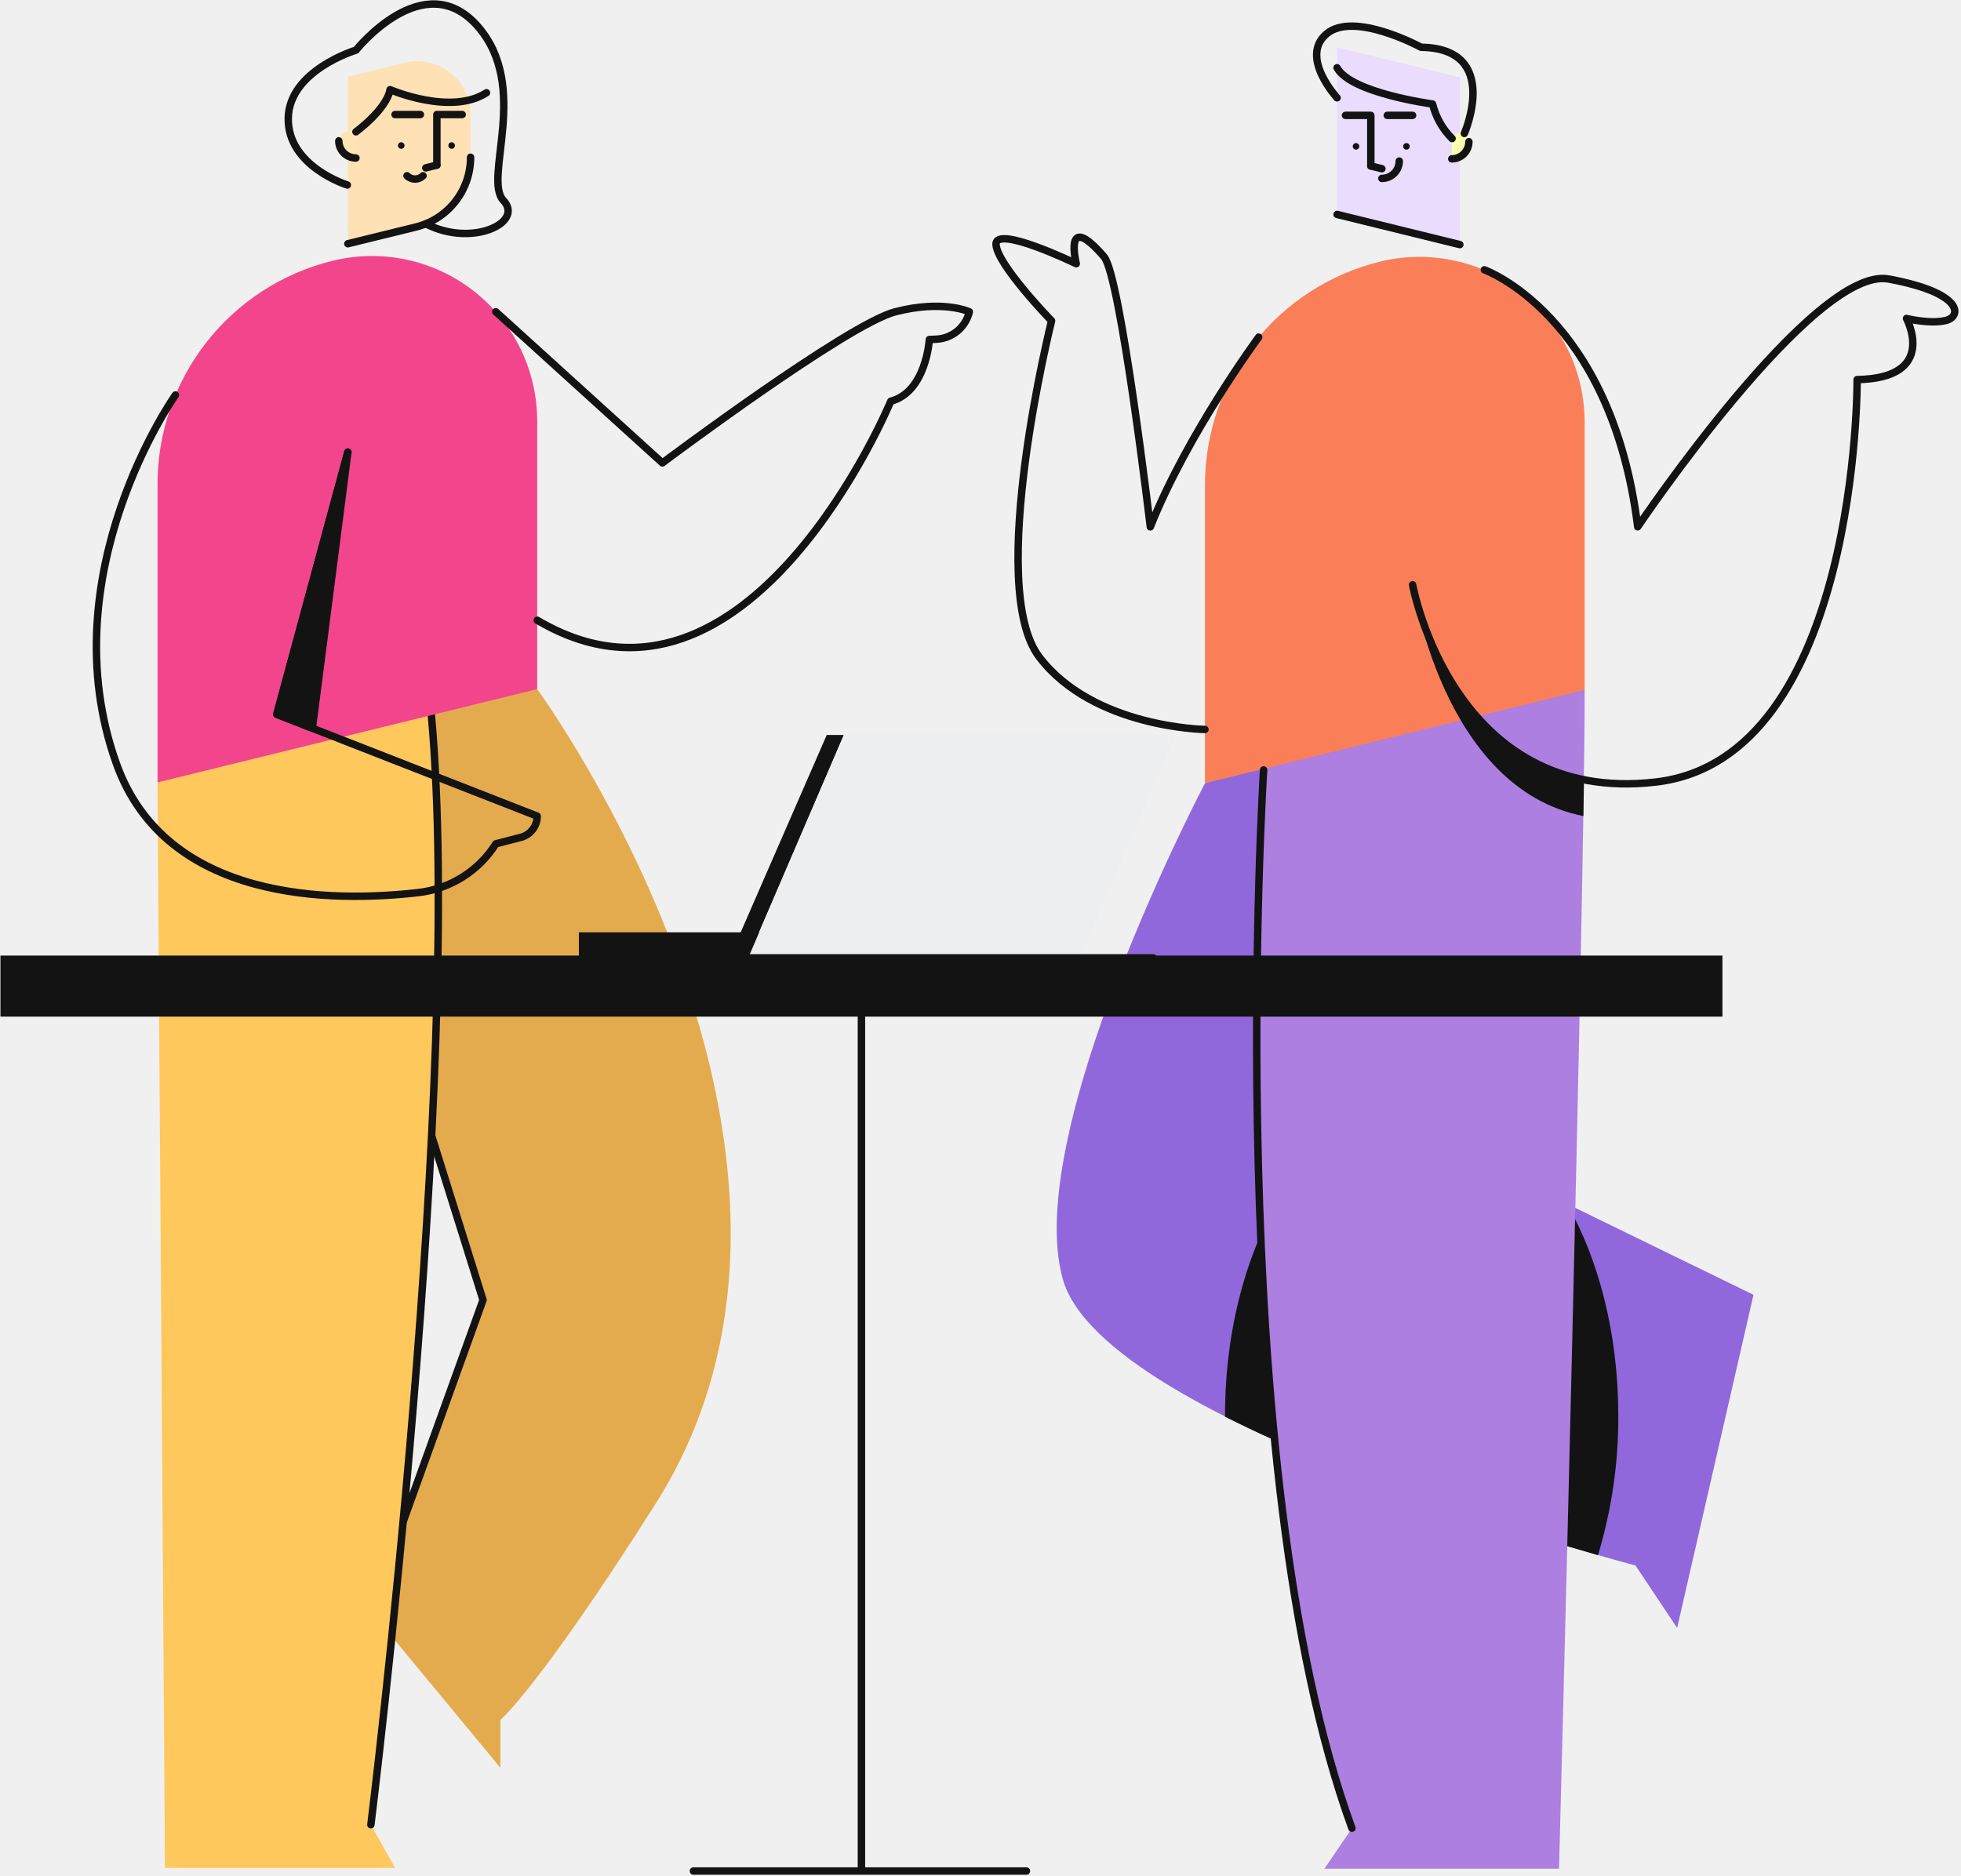
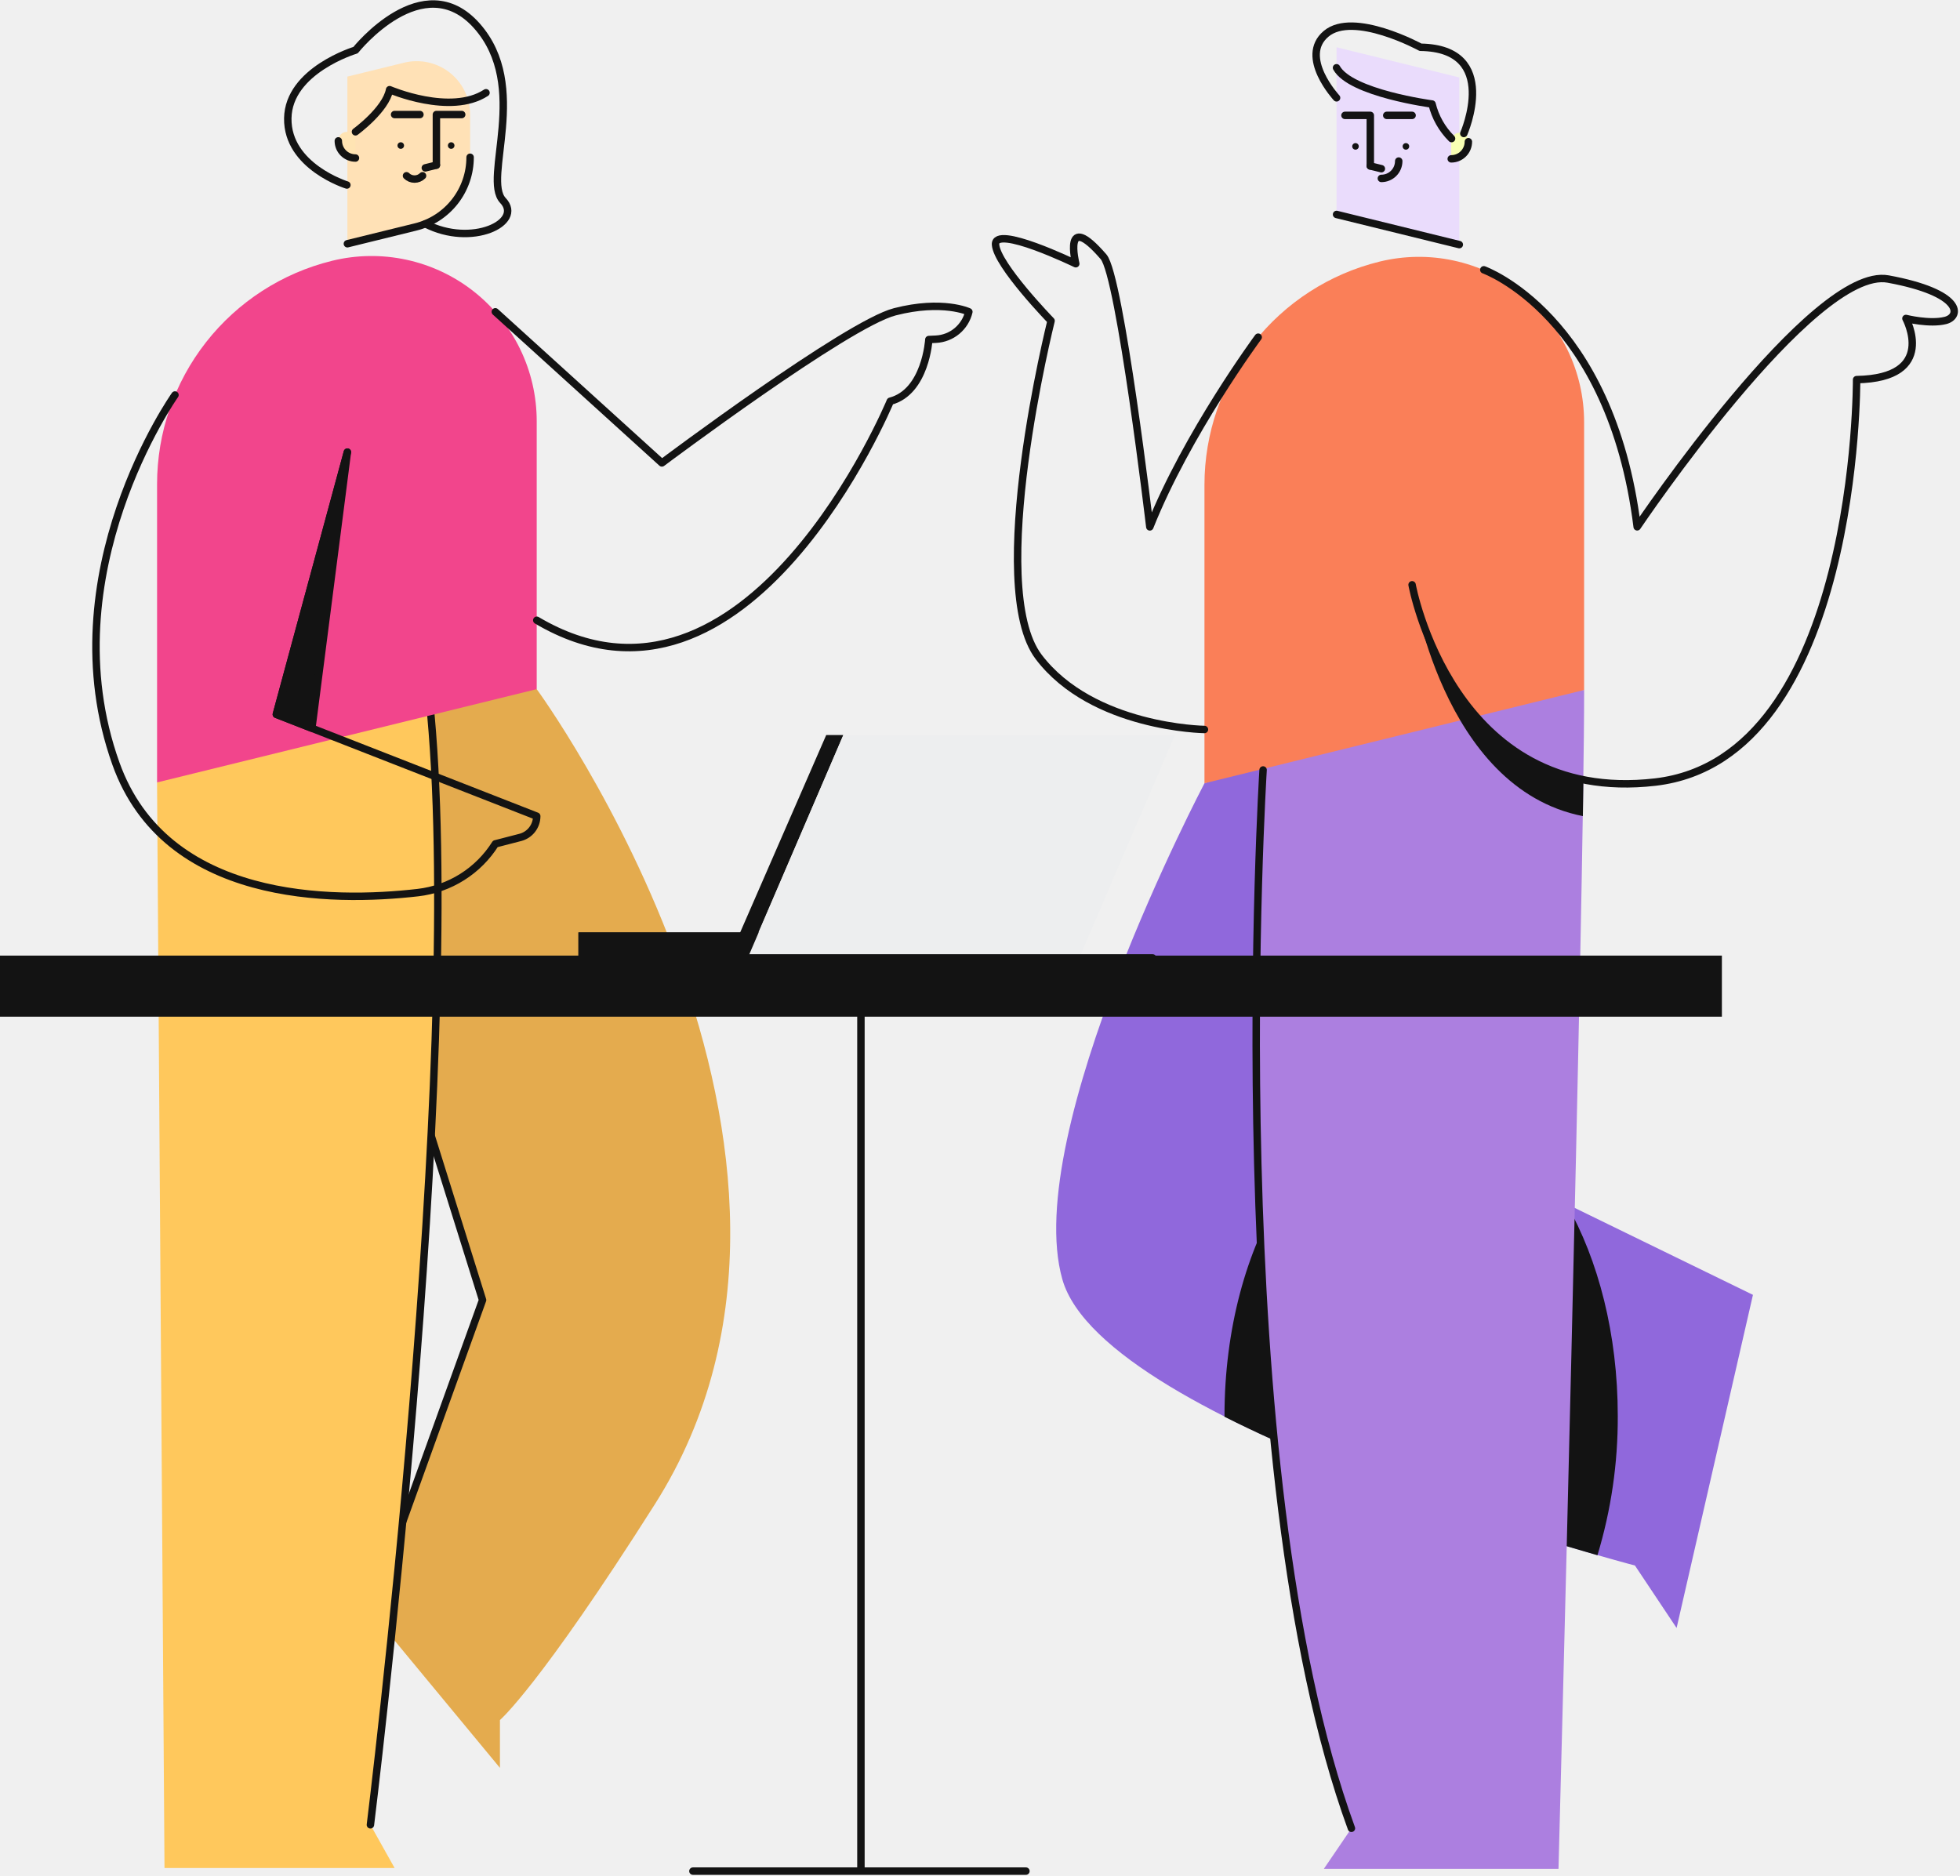
- <svg xmlns="http://www.w3.org/2000/svg" width="345" height="330" viewBox="0 0 395 378" fill="none">
+ <svg xmlns="http://www.w3.org/2000/svg" viewBox="0 0 395 378" fill="none" class="w-72 sm:w-auto">
  <g clipPath="url(#cg)">
    <path d="M242.736 157.866C242.736 157.866 205.7 228.166 214.093 257.834C222.486 287.502 329.493 315.521 329.493 315.521L337.886 328.11L353.273 260.967L295.915 232.992L294.087 139.057" fill="#9068DC" />
    <path d="M246.774 285.345C246.774 250.323 264.52 221.932 286.407 221.932C289.599 221.942 292.761 222.544 295.732 223.709L295.914 233.009L315.702 242.666C322.118 253.931 326.03 268.912 326.03 285.353C326.073 294.869 324.693 304.338 321.936 313.446C306.983 309.17 272.777 298.693 246.768 285.53C246.774 285.457 246.774 285.396 246.774 285.345Z" fill="#131313" />
    <path d="M255.181 142.121C255.181 142.121 245.763 295.753 272.354 368.487L266.801 376.647H314.086C314.086 376.647 319.252 181.237 319.252 139.063L255.181 142.121Z" fill="#AC7FE0" />
    <path d="M269.36 23.254V43.22L294.096 49.3V15.607L269.36 9.527V23.254Z" fill="#EADCFC" />
    <path d="M283.334 30.164C283.7 30.164 283.996 29.868 283.996 29.502C283.996 29.136 283.7 28.84 283.334 28.84C282.968 28.84 282.672 29.136 282.672 29.502C282.672 29.868 282.968 30.164 283.334 30.164Z" fill="#131313" />
    <path d="M273.174 30.164C273.54 30.164 273.836 29.868 273.836 29.502C273.836 29.136 273.54 28.84 273.174 28.84C272.808 28.84 272.512 29.136 272.512 29.502C272.512 29.868 272.808 30.164 273.174 30.164Z" fill="#131313" />
    <path d="M276.159 33.447V23.254H271.053" stroke="#131313" stroke-width="1.5" stroke-linecap="round" stroke-linejoin="round" />
    <path d="M284.579 23.254H279.473" stroke="#131313" stroke-width="1.5" stroke-linecap="round" stroke-linejoin="round" />
    <path d="M292.468 28.477V32.016C292.922 32.016 293.371 31.927 293.79 31.753C294.209 31.579 294.59 31.325 294.911 31.004C295.232 30.683 295.486 30.302 295.66 29.883C295.834 29.464 295.923 29.015 295.923 28.561V28.249C295.865 27.812 295.644 27.414 295.303 27.135C294.962 26.856 294.528 26.716 294.089 26.745C293.649 26.774 293.237 26.97 292.936 27.291C292.635 27.613 292.468 28.037 292.468 28.477V28.477Z" fill="#F8FFB3" />
    <path d="M292.468 32.015C292.922 32.015 293.371 31.926 293.79 31.752C294.209 31.578 294.59 31.324 294.911 31.003C295.232 30.682 295.486 30.301 295.66 29.882C295.834 29.463 295.923 29.014 295.923 28.56" stroke="#131313" stroke-width="1.5" stroke-linecap="round" stroke-linejoin="round" />
    <path d="M278.387 35.96C279.315 35.96 280.205 35.591 280.862 34.935C281.518 34.279 281.887 33.388 281.887 32.46" stroke="#131313" stroke-width="1.5" stroke-linecap="round" stroke-linejoin="round" />
    <path d="M269.36 43.22L294.096 49.3" stroke="#131313" stroke-width="1.5" stroke-linecap="round" stroke-linejoin="round" />
    <path d="M276.158 33.452L278.387 34.002" stroke="#131313" stroke-width="1.5" stroke-linecap="round" stroke-linejoin="round" />
    <path d="M295.005 26.905C295.005 26.905 302.526 9.746 286.281 9.527C286.281 9.527 272.759 2.155 267.243 6.818C261.727 11.481 269.36 19.718 269.36 19.718" stroke="#131313" stroke-width="1.5" stroke-linecap="round" stroke-linejoin="round" />
    <path d="M292.534 27.931C290.608 26.015 289.247 23.605 288.603 20.965C288.603 20.965 272.167 18.787 269.351 13.658" stroke="#131313" stroke-width="1.5" stroke-linecap="round" stroke-linejoin="round" />
    <path d="M319.246 85.054V139.062L242.736 157.862V97.719C242.736 87.356 246.211 77.292 252.605 69.136C258.999 60.98 267.942 55.203 278.006 52.729V52.729C282.908 51.524 288.021 51.449 292.956 52.511C297.892 53.573 302.521 55.743 306.494 58.858C310.467 61.972 313.68 65.95 315.889 70.489C318.098 75.028 319.246 80.011 319.246 85.059V85.054Z" fill="#FA7F58" />
    <path d="M254.551 155.181C254.551 155.181 245.766 295.748 272.351 368.481" stroke="#131313" stroke-width="1.5" stroke-linecap="round" stroke-linejoin="round" />
    <path d="M299.033 54.378C299.033 54.378 324.641 63.503 329.942 106.178C329.942 106.178 365.411 53.452 380.523 56.236C395.635 59.02 395.234 63.79 392.054 64.587C388.874 65.384 384.104 64.187 384.104 64.187C384.104 64.187 390.632 76.226 374.163 76.511C374.163 76.511 374.563 152.844 333.597 157.619C292.631 162.394 284.579 117.861 284.579 117.861" stroke="#131313" stroke-width="1.5" stroke-linecap="round" stroke-linejoin="round" />
    <path d="M253.563 67.956C253.563 67.956 239.183 87.423 231.723 106.19C231.723 106.19 225.731 55.609 222.398 51.753C214.07 42.12 216.798 53.153 216.798 53.153C216.798 53.153 200.325 45.17 200.632 49.316C200.939 53.462 211.822 64.661 211.822 64.661C211.822 64.661 198.459 118.11 209.337 132.415C220.215 146.72 242.731 147.023 242.731 147.023" stroke="#131313" stroke-width="1.5" stroke-linecap="round" stroke-linejoin="round" />
    <path d="M285.446 121.413C287.922 130.221 296.263 152.686 319.111 157.181L318.999 164.481C290.444 158.855 284.602 117.851 284.602 117.851L285.446 121.413Z" fill="#131313" />
    <path d="M108.166 138.894C108.166 138.894 176.766 232.512 131.992 303.143C108.623 340.006 100.752 346.66 100.752 346.66V356.298L74.641 324.743L97.241 262.029L56.116 130.543" fill="#E4AB4E" />
    <path d="M74.65 324.746L97.25 262.014L81.332 211.134" stroke="#131313" stroke-width="1.5" stroke-linecap="round" stroke-linejoin="round" />
    <path d="M31.651 157.699L33.151 376.478H79.522L74.649 367.778C74.649 367.778 94.74 206.684 86.261 138.894" fill="#FFC85C" />
    <path d="M74.65 367.777C74.65 367.777 93.436 216.556 86.838 144.135" stroke="#131313" stroke-width="1.5" stroke-linecap="round" stroke-linejoin="round" />
    <path d="M94.741 23.086V31.693C94.745 34.932 93.661 38.078 91.663 40.627C89.665 43.177 86.869 44.981 83.723 45.751L70.01 49.123V15.439L81.41 12.639C82.994 12.25 84.646 12.225 86.241 12.568C87.836 12.911 89.332 13.612 90.616 14.618C91.9 15.624 92.939 16.909 93.653 18.375C94.368 19.842 94.74 21.452 94.741 23.083V23.086Z" fill="#FFE1B6" />
    <path d="M94.741 31.694C94.745 34.933 93.661 38.079 91.663 40.628C89.665 43.178 86.869 44.982 83.723 45.752L70.01 49.123" stroke="#131313" stroke-width="1.5" stroke-linecap="round" stroke-linejoin="round" />
    <path d="M80.767 29.996C81.133 29.996 81.429 29.7 81.429 29.334C81.429 28.968 81.133 28.672 80.767 28.672C80.401 28.672 80.105 28.968 80.105 29.334C80.105 29.7 80.401 29.996 80.767 29.996Z" fill="#131313" />
    <path d="M90.927 29.996C91.293 29.996 91.589 29.7 91.589 29.334C91.589 28.968 91.293 28.672 90.927 28.672C90.561 28.672 90.265 28.968 90.265 29.334C90.265 29.7 90.561 29.996 90.927 29.996Z" fill="#131313" />
    <path d="M87.948 33.279V23.086H93.048" stroke="#131313" stroke-width="1.5" stroke-linecap="round" stroke-linejoin="round" />
    <path d="M79.522 23.086H84.628" stroke="#131313" stroke-width="1.5" stroke-linecap="round" stroke-linejoin="round" />
    <path d="M71.638 28.309V31.852C70.722 31.852 69.843 31.488 69.195 30.84C68.547 30.192 68.183 29.313 68.183 28.397V28.085C68.241 27.649 68.462 27.251 68.802 26.971C69.142 26.692 69.576 26.553 70.015 26.581C70.454 26.61 70.866 26.804 71.168 27.125C71.469 27.446 71.637 27.869 71.638 28.309V28.309Z" fill="#FFE4B3" />
    <path d="M71.638 31.848C70.722 31.848 69.843 31.484 69.195 30.836C68.547 30.188 68.183 29.309 68.183 28.393" stroke="#131313" stroke-width="1.5" stroke-linecap="round" stroke-linejoin="round" />
    <path d="M85.159 35.424C84.73 35.853 84.148 36.094 83.541 36.094C82.934 36.094 82.352 35.853 81.923 35.424" stroke="#131313" stroke-width="1.5" stroke-linecap="round" stroke-linejoin="round" />
    <path d="M87.948 33.284L85.715 33.834" stroke="#131313" stroke-width="1.5" stroke-linecap="round" stroke-linejoin="round" />
    <path d="M71.638 26.565C71.638 26.565 77.76 22.112 78.516 18.074C78.516 18.074 90.793 23.357 97.945 18.694" stroke="#131313" stroke-width="1.5" stroke-linecap="round" stroke-linejoin="round" />
    <path d="M69.907 37.289C69.907 37.289 57.863 33.559 57.998 23.86C58.133 14.161 71.656 10.105 71.656 10.105C71.656 10.105 85.256 -7.007 96.098 5.205C106.94 17.417 97.166 35.984 101.362 40.413C105.558 44.842 95.044 49.92 85.733 45.113" stroke="#131313" stroke-width="1.5" stroke-linecap="round" stroke-linejoin="round" />
    <path d="M108.165 84.881V138.894L31.655 157.694V97.55C31.655 87.187 35.13 77.123 41.524 68.967C47.918 60.811 56.861 55.034 66.925 52.56V52.56C71.828 51.355 76.94 51.28 81.875 52.342C86.811 53.404 91.44 55.574 95.413 58.689C99.386 61.804 102.599 65.781 104.808 70.321C107.017 74.86 108.165 79.843 108.165 84.891V84.881Z" fill="#F2458C" />
    <path d="M55.687 143.97L68.737 95.829L70.01 91.12L62.853 146.765L55.687 143.97Z" fill="#131313" stroke="#131313" stroke-width="1.5" stroke-linecap="round" stroke-linejoin="round" />
    <path d="M35.264 79.608C35.264 79.608 9.684 115.679 23.364 153.908C33.37 181.884 66.932 181.884 84.231 179.898C87.4 179.531 90.447 178.458 93.147 176.758C95.847 175.058 98.131 172.774 99.831 170.074L104.857 168.774C105.805 168.527 106.645 167.972 107.244 167.197C107.843 166.421 108.168 165.469 108.167 164.489V164.489L55.693 143.973L70.008 91.117" stroke="#131313" stroke-width="1.5" stroke-linecap="round" stroke-linejoin="round" />
    <path d="M99.824 62.841L133.394 93.298C133.394 93.298 170.694 65.322 180.333 62.841C189.972 60.36 195.254 62.841 195.254 62.841C194.895 64.361 194.051 65.723 192.848 66.72C191.646 67.717 190.151 68.295 188.591 68.366L187.191 68.431C187.191 68.431 186.571 79.001 179.418 80.866C179.418 80.866 150.705 150.186 108.177 125.008" stroke="#131313" stroke-width="1.5" stroke-linecap="round" stroke-linejoin="round" />
    <path d="M347.013 192.595H0V204.905H347.013V192.595Z" fill="#131313" />
    <path d="M206.754 377.11H139.645" stroke="#131313" stroke-width="1.5" stroke-linecap="round" stroke-linejoin="round" />
    <path d="M173.504 204.424V376.646" stroke="#131313" stroke-width="1.5" stroke-linecap="round" stroke-linejoin="round" />
    <path d="M151.892 190.156H148.192L166.51 148.14H169.956L151.892 190.156Z" fill="#131313" />
    <path d="M217.366 193.063H116.572V187.923H219.427L217.366 193.063Z" fill="#131313" />
    <path d="M217.366 193.063H116.572V187.923H219.427L217.366 193.063Z" fill="#131313" />
    <path d="M217.511 193.061H150.694L169.96 148.14H236.781L217.511 193.061Z" fill="#EDEEEF" />
    <path d="M119.883 193.061H232.296" stroke="#131313" stroke-width="1.5" stroke-linecap="round" stroke-linejoin="round" />
  </g>
  <defs>
    <clipPath id="cg">
      <rect width="394.595" height="377.86" fill="white" />
    </clipPath>
  </defs>
</svg>
